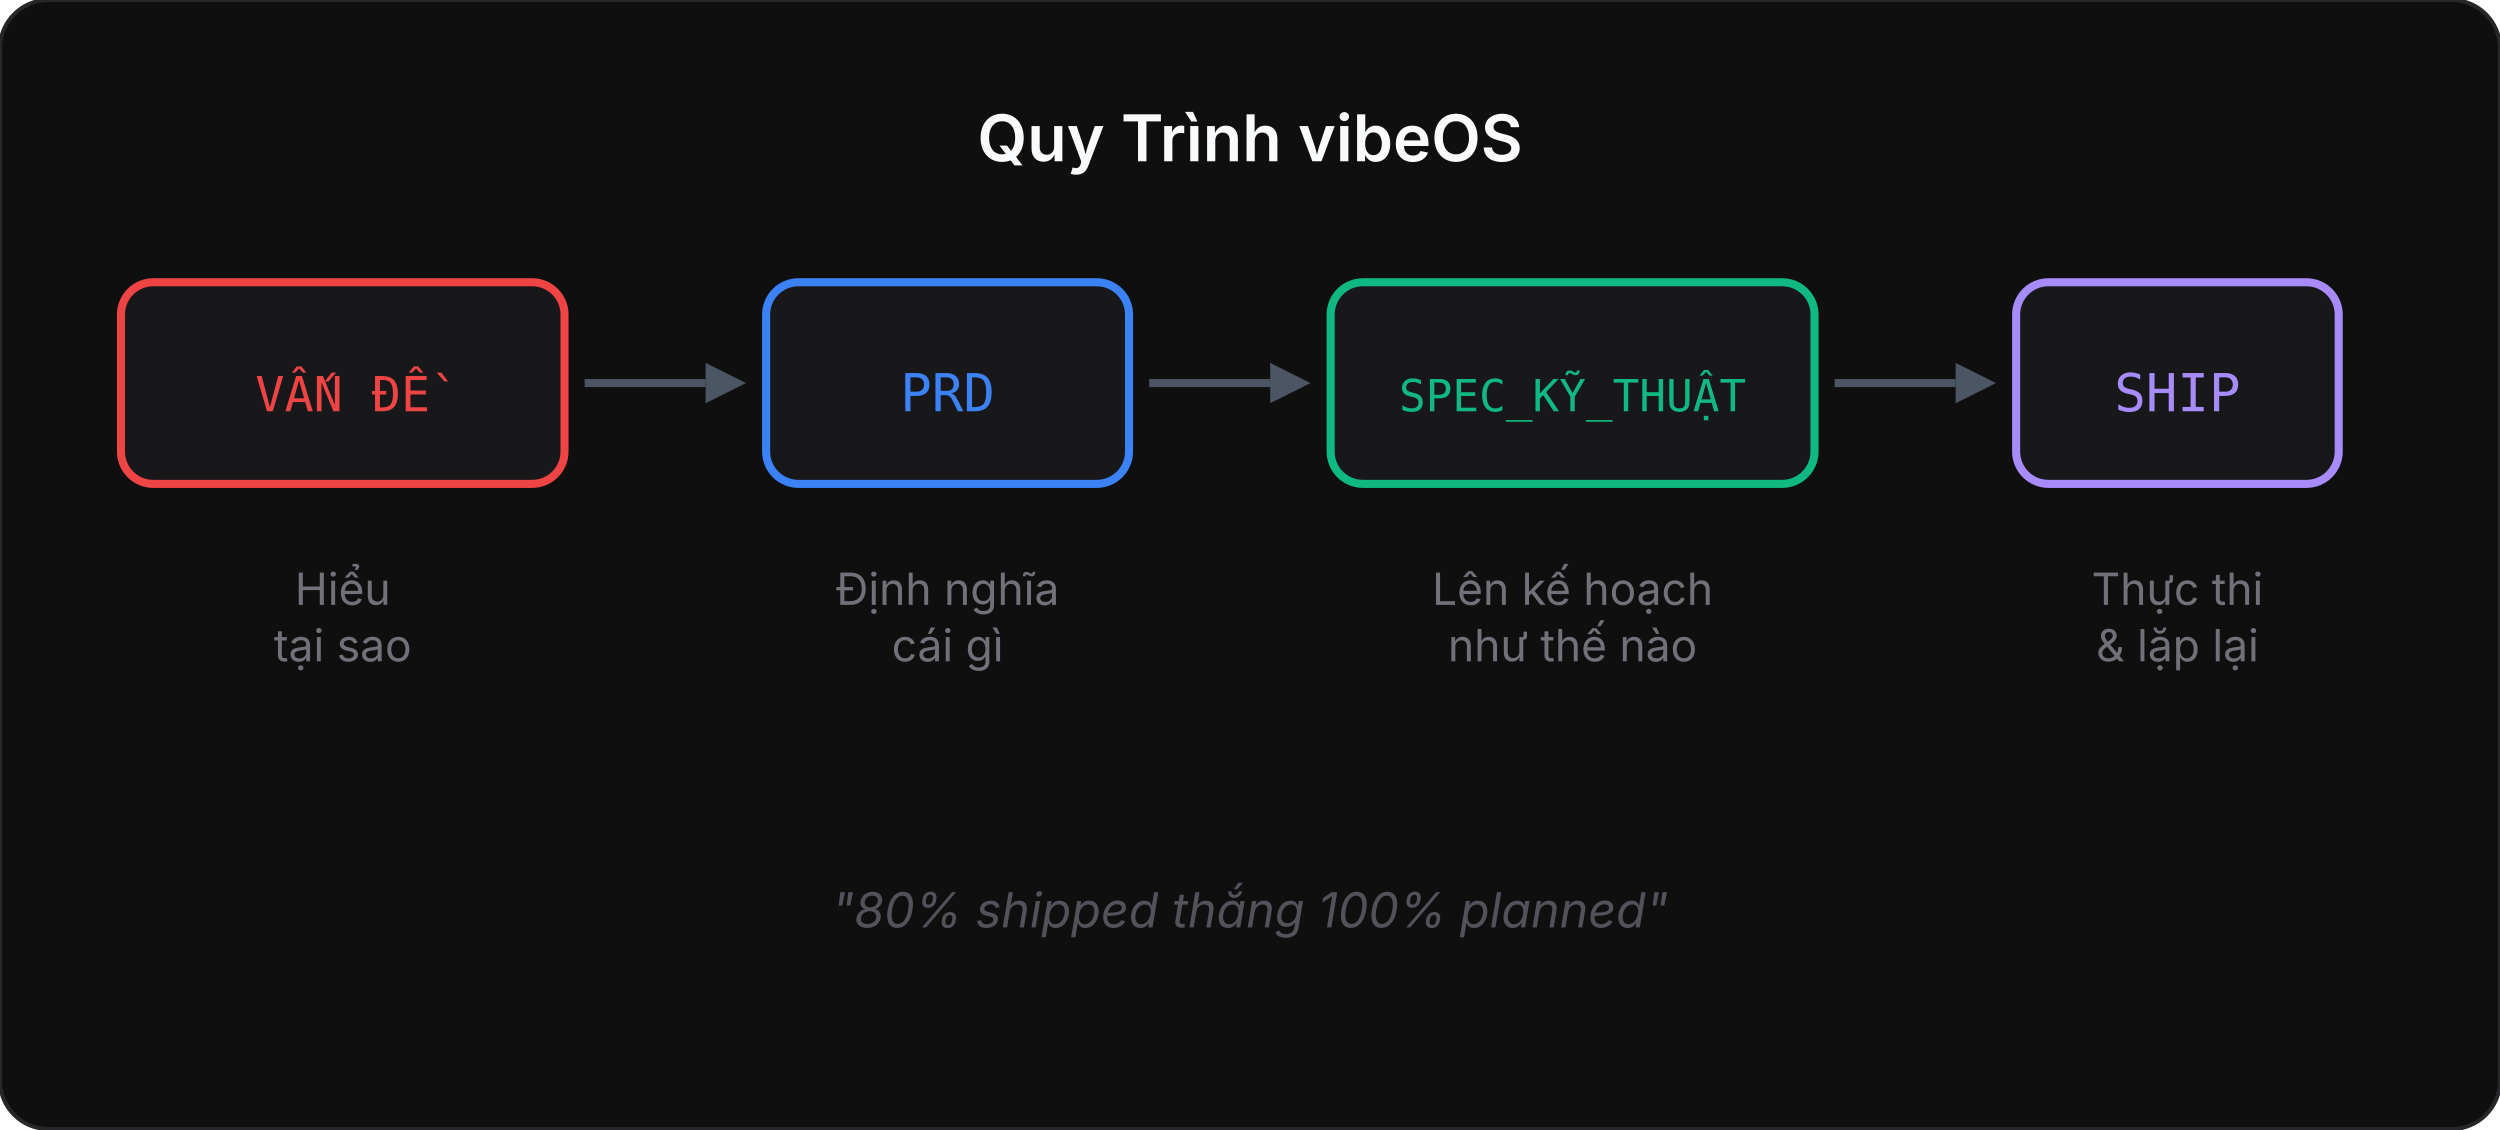
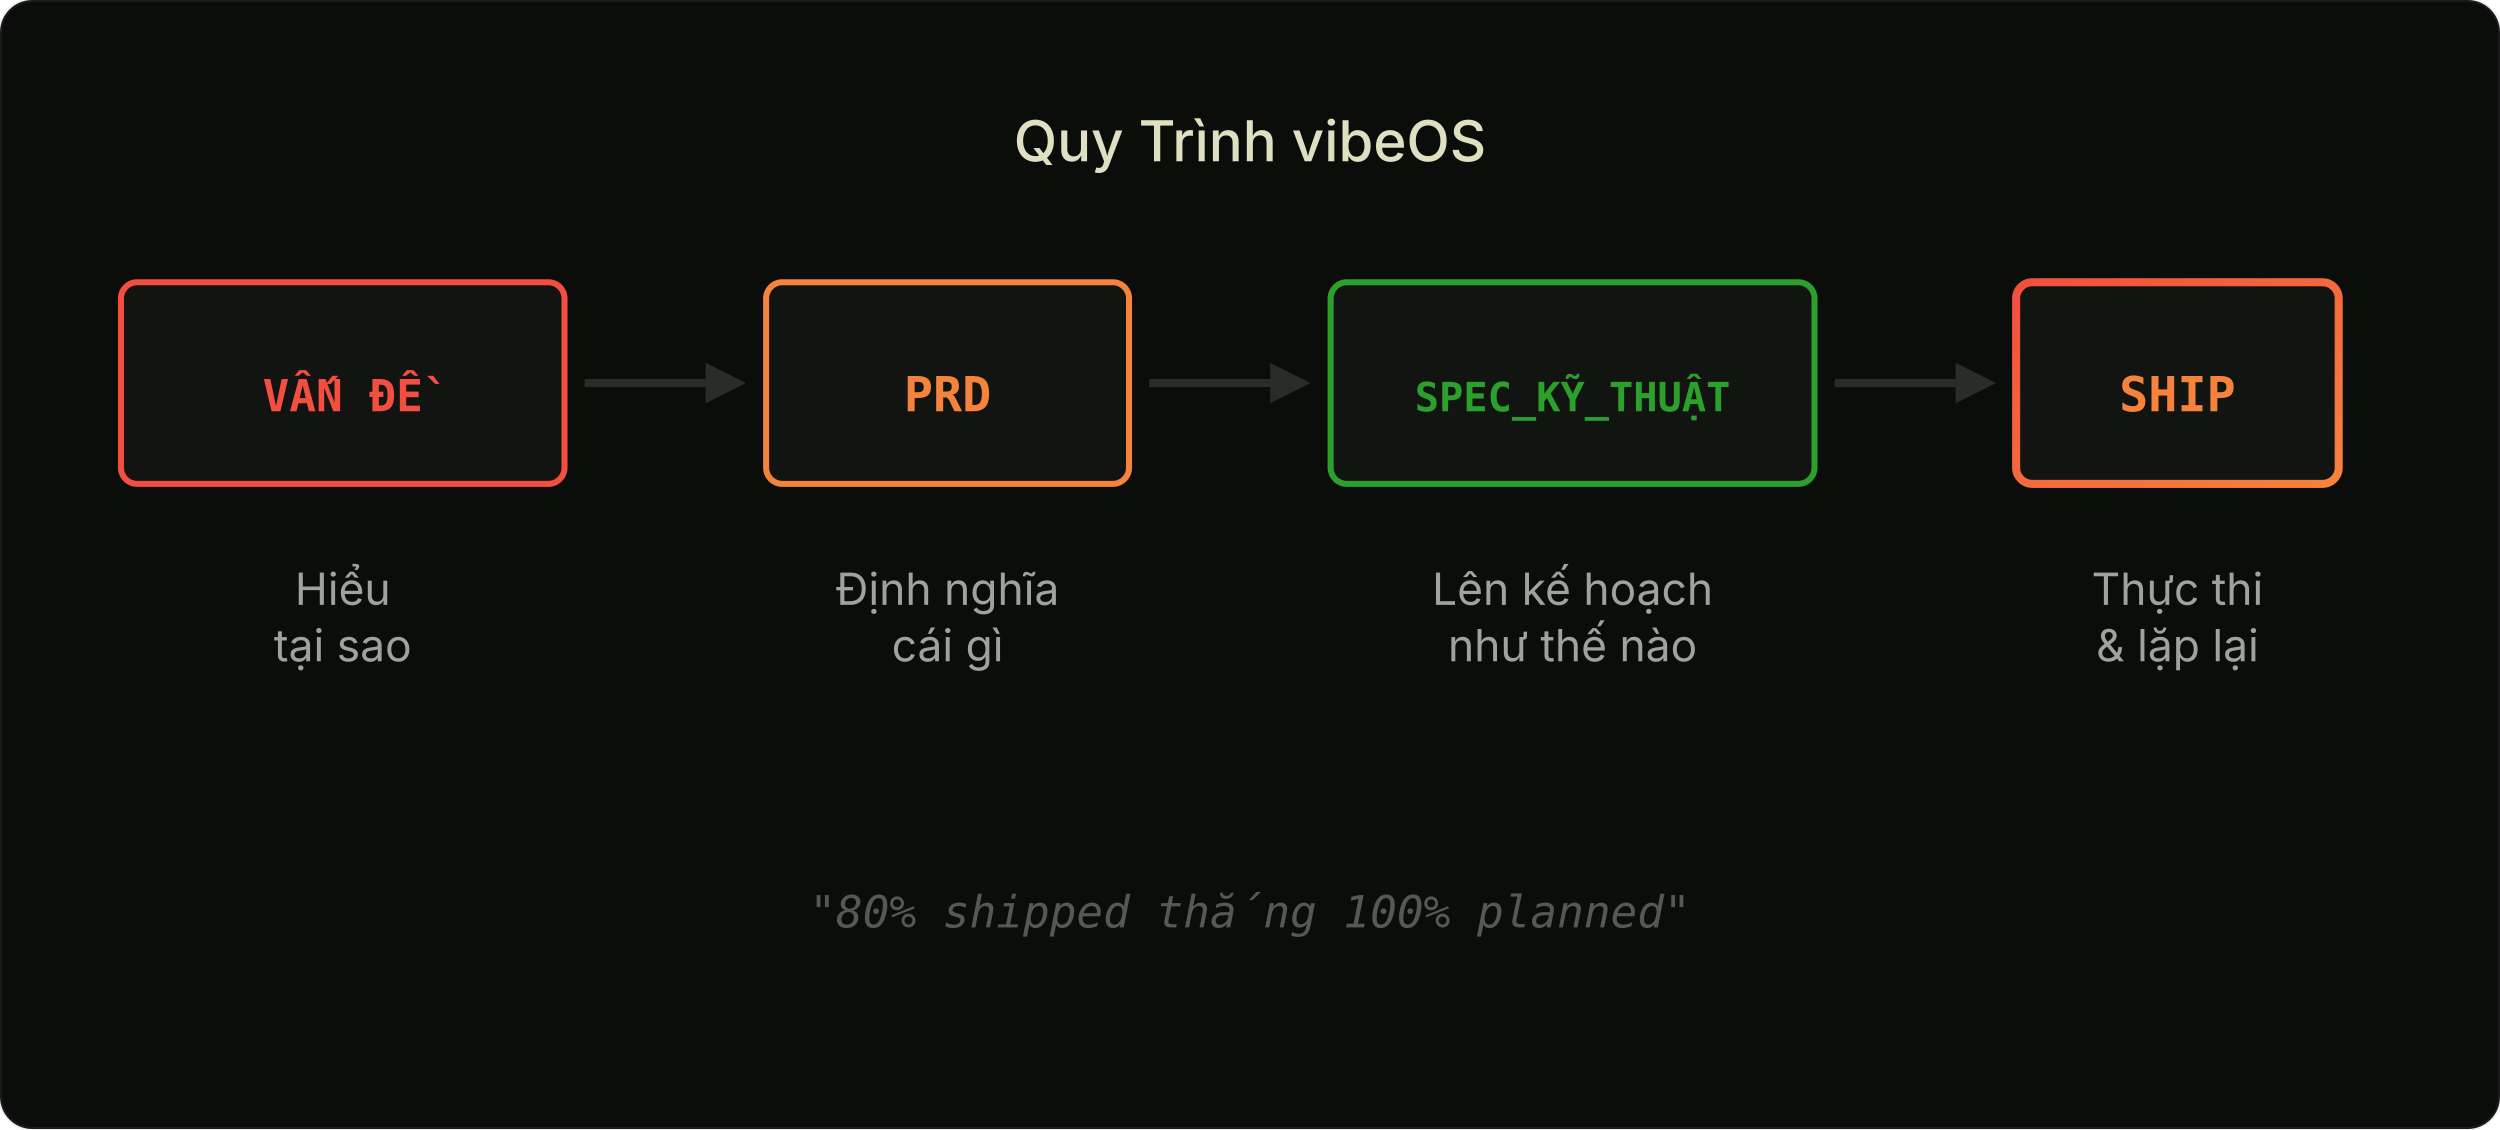
<svg xmlns="http://www.w3.org/2000/svg" viewBox="0 0 620 280" fill="none">
-   <rect width="620" height="280" fill="#0F0F10" rx="12" />
-   <rect width="620" height="280" fill="none" stroke="#27272A" stroke-width="1" rx="12" />
-   <text x="310" y="40" font-family="system-ui, -apple-system, sans-serif" font-size="16" font-weight="600" fill="#F9FAFB" text-anchor="middle">
+   <defs>
+     <linearGradient id="accentGrad" x1="0%" y1="0%" x2="100%" y2="100%">
+       <stop offset="0%" stop-color="#f34e3f" />
+       <stop offset="100%" stop-color="#f6833b" />
+     </linearGradient>
+   </defs>
+   <rect width="620" height="280" fill="#0b0d0b" rx="8" />
+   <rect width="620" height="280" fill="none" stroke="rgba(135,139,134,0.12)" stroke-width="1" rx="8" />
+   <text x="310" y="40" font-family="system-ui, -apple-system, sans-serif" font-size="14" font-weight="500" fill="rgb(223,223,193)" text-anchor="middle">
    Quy Trình vibeOS
  </text>
  <g transform="translate(30, 70)">
-     <rect x="0" y="0" width="110" height="50" rx="8" fill="#18181B" stroke="#EF4444" stroke-width="2" />
-     <text x="55" y="32" font-family="ui-monospace, monospace" font-size="12" fill="#EF4444" text-anchor="middle">VẤN ĐỀ</text>
-     <path d="M115 25 L145 25" stroke="#4B5563" stroke-width="2" />
-     <polygon points="145,20 155,25 145,30" fill="#4B5563" />
-     <rect x="160" y="0" width="90" height="50" rx="8" fill="#18181B" stroke="#3B82F6" stroke-width="2" />
-     <text x="205" y="32" font-family="ui-monospace, monospace" font-size="13" fill="#3B82F6" text-anchor="middle">PRD</text>
-     <path d="M255 25 L285 25" stroke="#4B5563" stroke-width="2" />
-     <polygon points="285,20 295,25 285,30" fill="#4B5563" />
-     <rect x="300" y="0" width="120" height="50" rx="8" fill="#18181B" stroke="#10B981" stroke-width="2" />
-     <text x="360" y="32" font-family="ui-monospace, monospace" font-size="11" fill="#10B981" text-anchor="middle">SPEC_KỸ_THUẬT</text>
-     <path d="M425 25 L455 25" stroke="#4B5563" stroke-width="2" />
-     <polygon points="455,20 465,25 455,30" fill="#4B5563" />
-     <rect x="470" y="0" width="80" height="50" rx="8" fill="#18181B" stroke="#A78BFA" stroke-width="2" />
-     <text x="510" y="32" font-family="ui-monospace, monospace" font-size="13" fill="#A78BFA" text-anchor="middle">SHIP</text>
+     <rect x="0" y="0" width="110" height="50" rx="4" fill="rgba(246,255,245,0.03)" stroke="#f34e3f" stroke-width="1.5" />
+     <text x="55" y="32" font-family="ui-monospace, monospace" font-size="11" font-weight="700" fill="#f34e3f" text-anchor="middle">VẤN ĐỀ</text>
+     <path d="M115 25 L145 25" stroke="rgba(135,139,134,0.25)" stroke-width="2" />
+     <polygon points="145,20 155,25 145,30" fill="rgba(135,139,134,0.25)" />
+     <rect x="160" y="0" width="90" height="50" rx="4" fill="rgba(246,255,245,0.03)" stroke="#f6833b" stroke-width="1.5" />
+     <text x="205" y="32" font-family="ui-monospace, monospace" font-size="12" font-weight="700" fill="#f6833b" text-anchor="middle">PRD</text>
+     <path d="M255 25 L285 25" stroke="rgba(135,139,134,0.25)" stroke-width="2" />
+     <polygon points="285,20 295,25 285,30" fill="rgba(135,139,134,0.25)" />
+     <rect x="300" y="0" width="120" height="50" rx="4" fill="rgba(246,255,245,0.03)" stroke="#2ba12b" stroke-width="1.5" />
+     <text x="360" y="32" font-family="ui-monospace, monospace" font-size="10" font-weight="700" fill="#2ba12b" text-anchor="middle">SPEC_KỸ_THUẬT</text>
+     <path d="M425 25 L455 25" stroke="rgba(135,139,134,0.25)" stroke-width="2" />
+     <polygon points="455,20 465,25 455,30" fill="rgba(135,139,134,0.25)" />
+     <rect x="470" y="0" width="80" height="50" rx="4" fill="rgba(246,255,245,0.03)" stroke="url(#accentGrad)" stroke-width="2" />
+     <text x="510" y="32" font-family="ui-monospace, monospace" font-size="12" font-weight="700" fill="#f6833b" text-anchor="middle">SHIP</text>
  </g>
-   <g transform="translate(30, 150)" font-family="system-ui, -apple-system, sans-serif" font-size="11" fill="#71717A">
+   <g transform="translate(30, 150)" font-family="system-ui, -apple-system, sans-serif" font-size="11" fill="#9ca49c">
    <text x="55" y="0" text-anchor="middle">Hiểu</text>
    <text x="55" y="14" text-anchor="middle">tại sao</text>
    <text x="205" y="0" text-anchor="middle">Định nghĩa</text>
    <text x="205" y="14" text-anchor="middle">cái gì</text>
    <text x="360" y="0" text-anchor="middle">Lên kế hoạch</text>
    <text x="360" y="14" text-anchor="middle">như thế nào</text>
    <text x="510" y="0" text-anchor="middle">Thực thi</text>
    <text x="510" y="14" text-anchor="middle">&amp; lặp lại</text>
  </g>
-   <text x="310" y="230" font-family="system-ui, -apple-system, sans-serif" font-size="12" fill="#52525B" text-anchor="middle" font-style="italic">
+   <text x="310" y="230" font-family="ui-monospace, monospace" font-size="11" fill="rgba(135,139,134,0.6)" text-anchor="middle" font-style="italic">
    "80% shipped thắng 100% planned"
  </text>
</svg>
